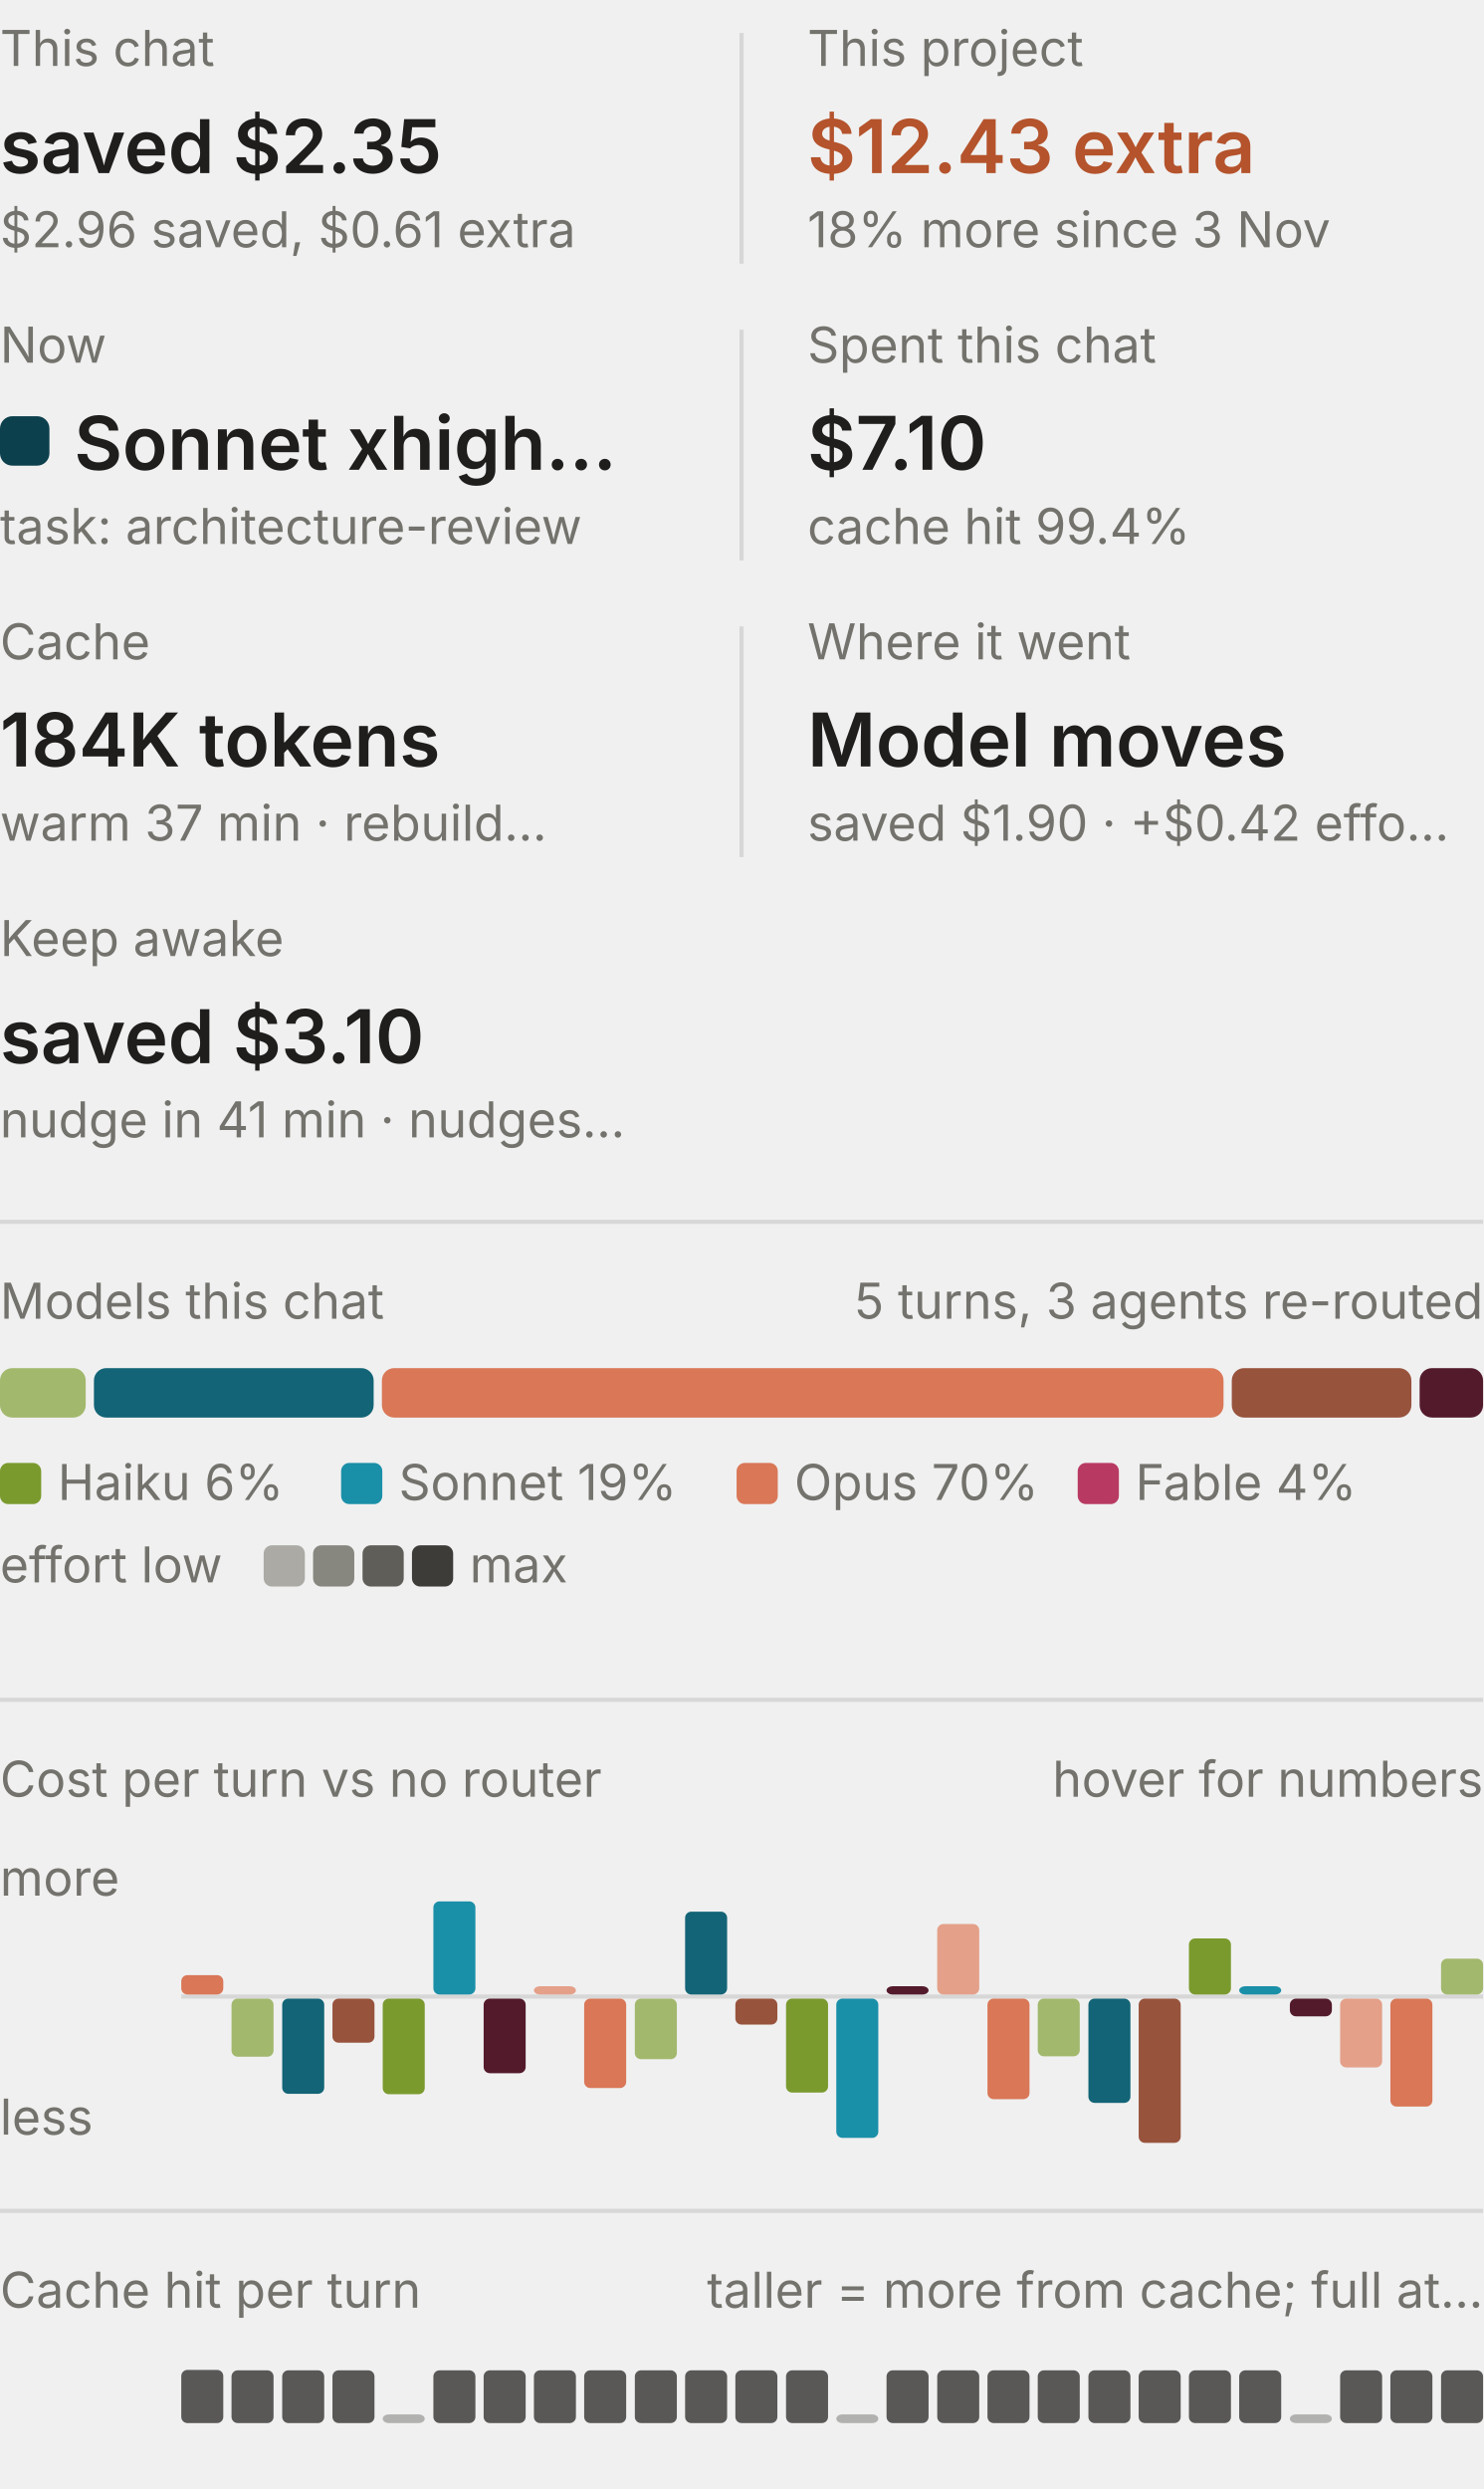
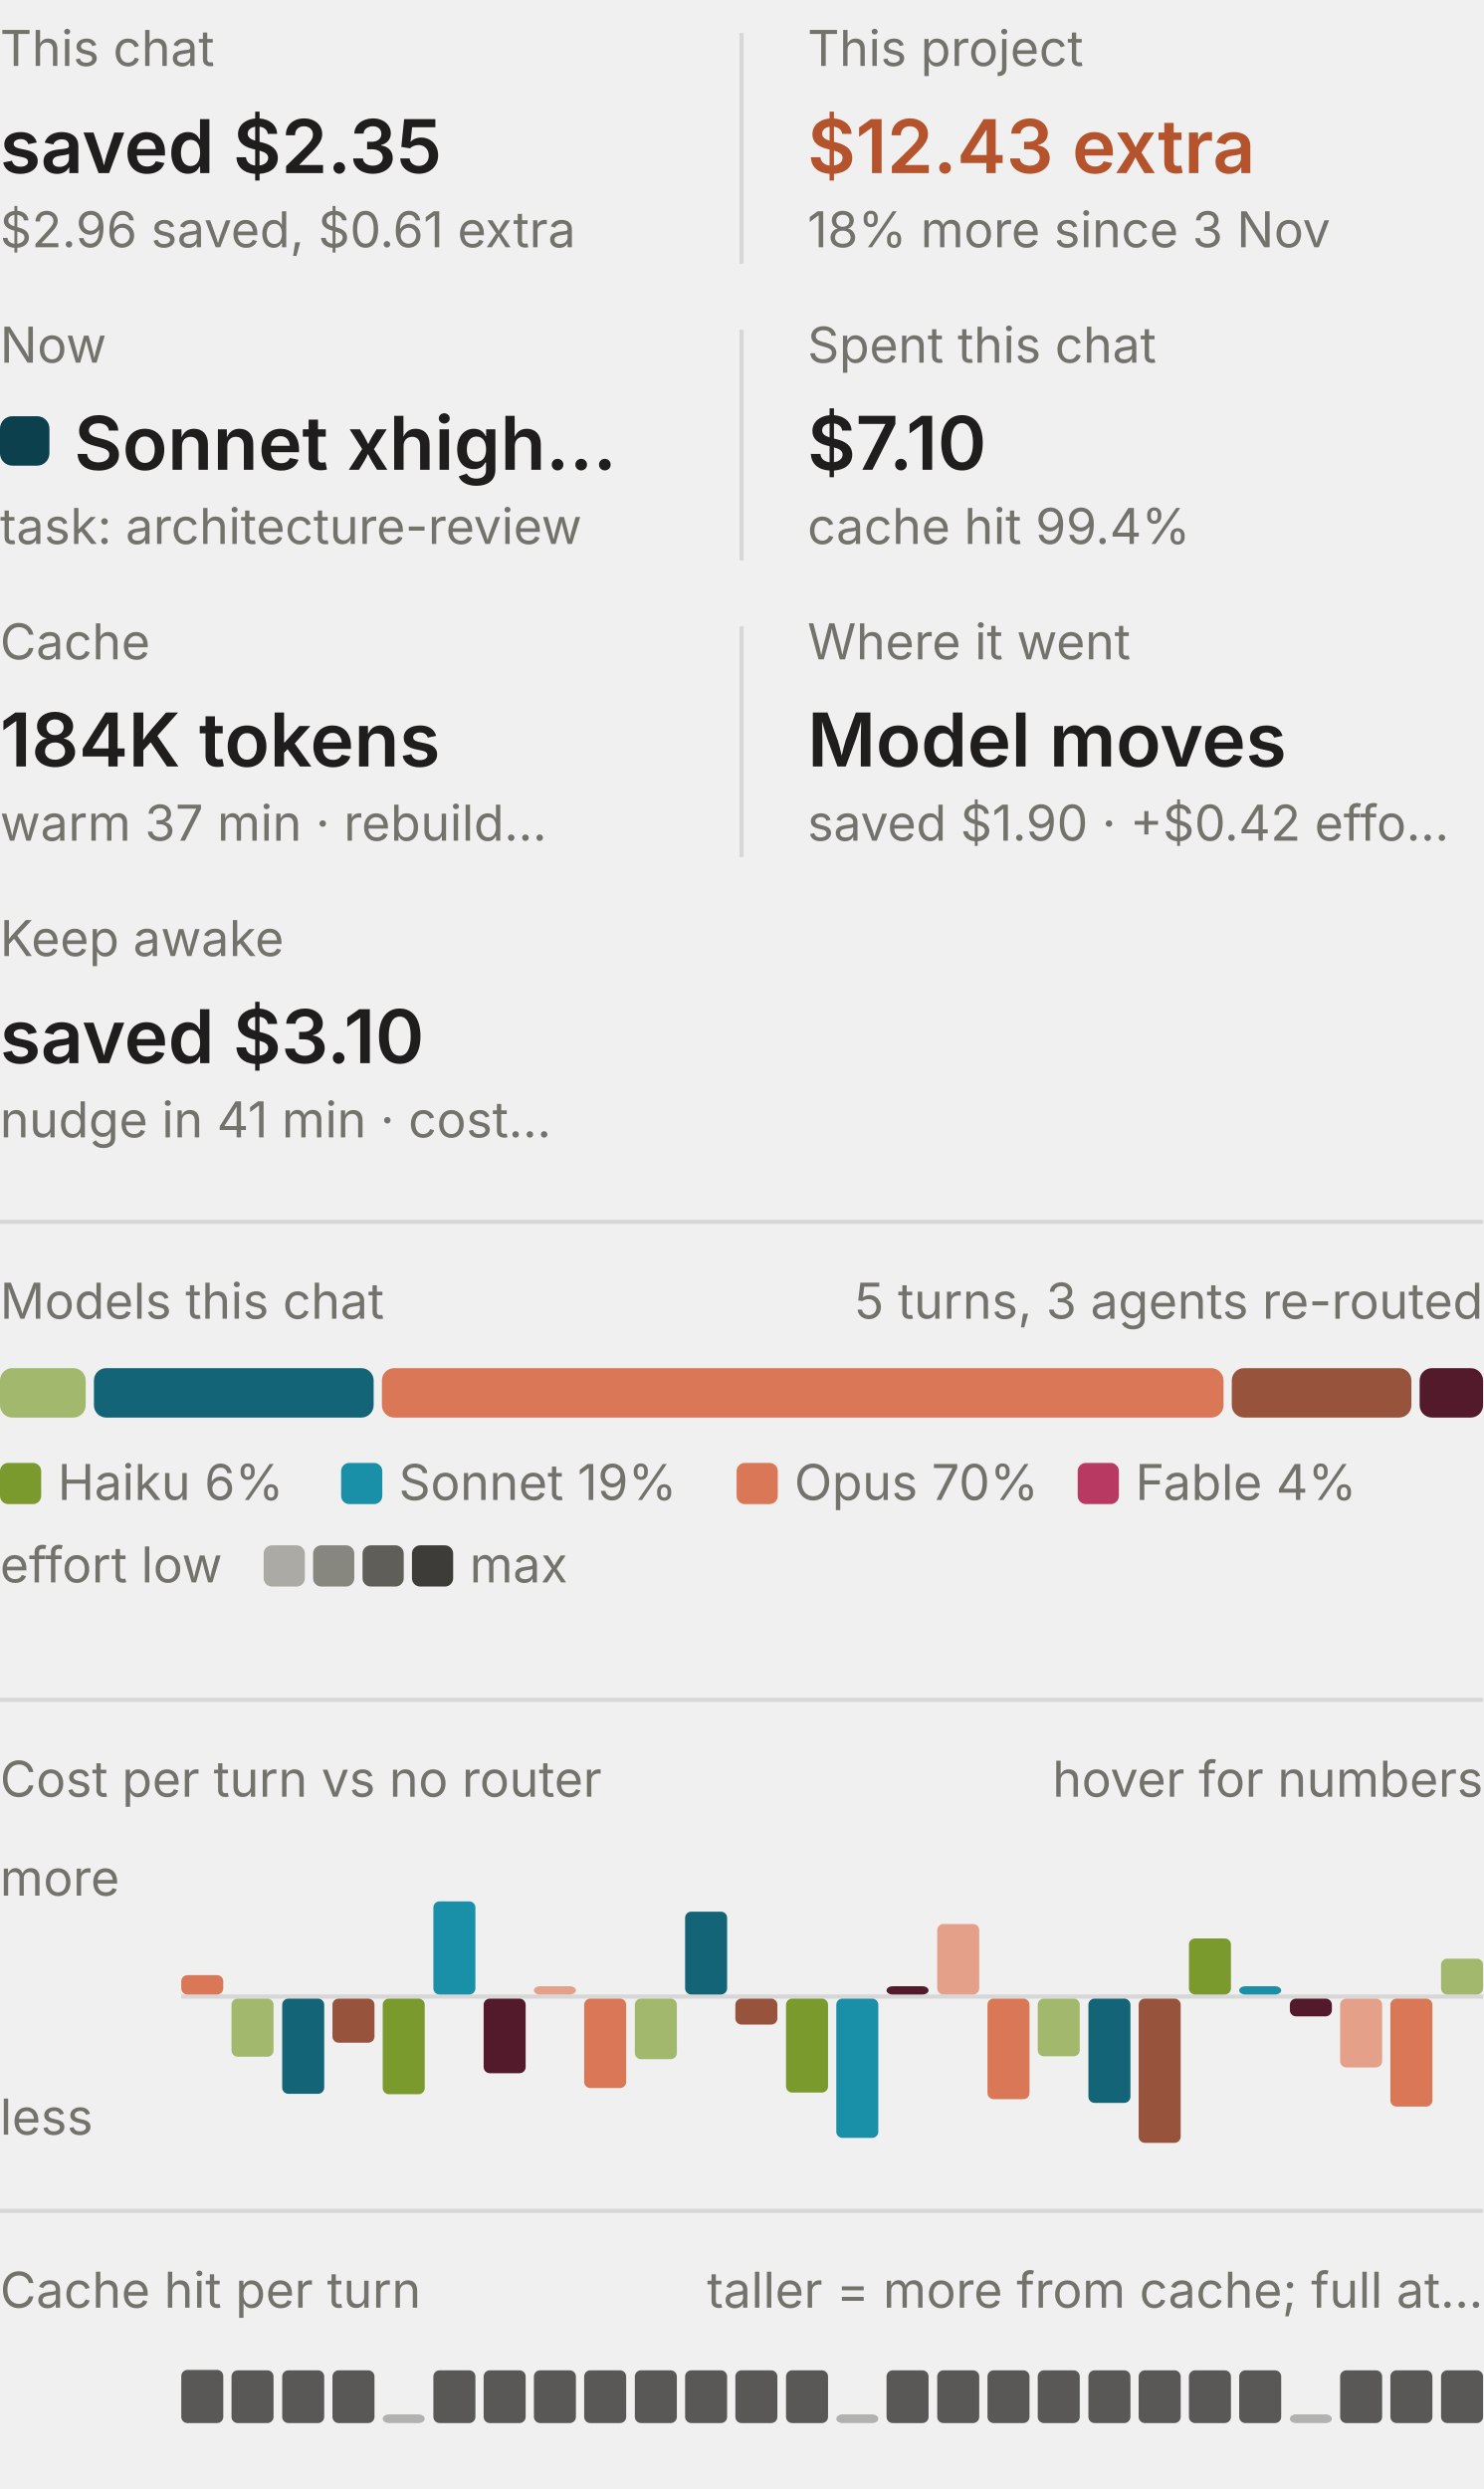
<svg xmlns="http://www.w3.org/2000/svg" width="360" height="604" viewBox="0 0 360 604">
  <style>.l,.s{fill:#73726c;font:12px -apple-system, BlinkMacSystemFont, 'Segoe UI', system-ui, sans-serif}.l,.s,.v{pointer-events:none}.v{fill:#1f1e1d;font:600 18px -apple-system, BlinkMacSystemFont, 'Segoe UI', system-ui, sans-serif}.d{stroke:#1f1e1d;stroke-opacity:.12}.v.x{fill:#b4532c}.c{fill:#1f1e1d}.hit{fill:transparent}@media (prefers-color-scheme:dark){.l,.s{fill:#a3a29b}.v{fill:#ecebe6}.d{stroke:#fff;stroke-opacity:.14}.v.x{fill:#e5906f}.c{fill:#ecebe6}}.m-haiku-0{fill:#a2b86d}.m-haiku-1{fill:#7A9A2E}.m-haiku-2{fill:#556c20}.m-haiku-3{fill:#374515}.m-sonnet-0{fill:#5fb1c2}.m-sonnet-1{fill:#1A8FA8}.m-sonnet-2{fill:#126476}.m-sonnet-3{fill:#0c404c}.m-opus-0{fill:#e4a089}.m-opus-1{fill:#D97757}.m-opus-2{fill:#98533d}.m-opus-3{fill:#623627}.m-fable-0{fill:#cd7591}.m-fable-1{fill:#B83A62}.m-fable-2{fill:#812945}.m-fable-3{fill:#531a2c}.m-other-0{fill:#abaaa5}.m-other-1{fill:#87867f}.m-other-2{fill:#5f5e59}.m-other-3{fill:#3d3c39}@media (prefers-color-scheme:dark){.m-haiku-0{fill:#b9cc90}.m-haiku-1{fill:#80A236}.m-haiku-2{fill:#5c7527}.m-haiku-3{fill:#40511b}.m-sonnet-0{fill:#86c4d2}.m-sonnet-1{fill:#2394AE}.m-sonnet-2{fill:#196b7d}.m-sonnet-3{fill:#124a57}.m-opus-0{fill:#e6b599}.m-opus-1{fill:#D27946}.m-opus-2{fill:#975732}.m-opus-3{fill:#693d23}.m-fable-0{fill:#dc95b1}.m-fable-1{fill:#BF3F72}.m-fable-2{fill:#8a2d52}.m-fable-3{fill:#602039}.m-other-0{fill:#ccccc8}.m-other-1{fill:#a3a29b}.m-other-2{fill:#757570}.m-other-3{fill:#52514e}.m-haiku-2{stroke:#ffffff73;stroke-width:1}.m-haiku-3{stroke:#ffffff73;stroke-width:1}.m-sonnet-2{stroke:#ffffff73;stroke-width:1}.m-sonnet-3{stroke:#ffffff73;stroke-width:1}.m-opus-2{stroke:#ffffff73;stroke-width:1}.m-opus-3{stroke:#ffffff73;stroke-width:1}.m-fable-2{stroke:#ffffff73;stroke-width:1}.m-fable-3{stroke:#ffffff73;stroke-width:1}.m-other-2{stroke:#ffffff73;stroke-width:1}.m-other-3{stroke:#ffffff73;stroke-width:1}}</style>
  <g>
    <rect class="hit" x="0" y="0" width="164" height="72" />
  </g>
  <text class="l" x="0" y="16">This chat</text>
  <text class="v" x="0" y="42">saved $2.35</text>
  <text class="s" x="0" y="60">$2.96 saved, $0.61 extra</text>
  <line class="d" x1="180" y1="8" x2="180" y2="64" />
  <g>
    <rect class="hit" x="196" y="0" width="164" height="72" />
  </g>
  <text class="l" x="196" y="16">This project</text>
  <text class="v x" x="196" y="42">$12.43 extra</text>
  <text class="s" x="196" y="60">18% more since 3 Nov</text>
  <g>
    <rect class="hit" x="0" y="72" width="164" height="72" />
  </g>
  <text class="l" x="0" y="88">Now</text>
  <rect class="m-sonnet-3" x="0" y="101" width="12" height="12" rx="3" />
  <text class="v" x="18" y="114">Sonnet xhigh…</text>
  <text class="s" x="0" y="132">task: architecture-review</text>
  <line class="d" x1="180" y1="80" x2="180" y2="136" />
  <g>
    <rect class="hit" x="196" y="72" width="164" height="72" />
  </g>
  <text class="l" x="196" y="88">Spent this chat</text>
  <text class="v" x="196" y="114">$7.10</text>
  <text class="s" x="196" y="132">cache hit 99.4%</text>
  <g>
    <rect class="hit" x="0" y="144" width="164" height="72" />
  </g>
  <text class="l" x="0" y="160">Cache</text>
  <text class="v" x="0" y="186">184K tokens</text>
  <text class="s" x="0" y="204">warm 37 min · rebuild…</text>
  <line class="d" x1="180" y1="152" x2="180" y2="208" />
  <g>
    <rect class="hit" x="196" y="144" width="164" height="72" />
  </g>
  <text class="l" x="196" y="160">Where it went</text>
  <text class="v" x="196" y="186">Model moves</text>
  <text class="s" x="196" y="204">saved $1.90 · +$0.42 effo…</text>
  <g>
    <rect class="hit" x="0" y="216" width="164" height="72" />
  </g>
  <text class="l" x="0" y="232">Keep awake</text>
  <text class="v" x="0" y="258">saved $3.10</text>
-   <text class="s" x="0" y="276">nudge in 41 min · nudges…</text>
+   <text class="s" x="0" y="276">nudge in 41 min · cost…</text>
  <line class="d" x1="0" y1="296.5" x2="360" y2="296.5" />
  <text class="l" x="0" y="320">Models this chat</text>
  <text class="s" x="360" y="320" text-anchor="end">5 turns, 3 agents re-routed</text>
  <g>
    <rect class="hit" x="0.0" y="328" width="20.8" height="20" />
    <rect class="m-haiku-0" x="0.0" y="332" width="20.8" height="12" rx="3" />
  </g>
  <g>
    <rect class="hit" x="22.8" y="328" width="67.9" height="20" />
    <rect class="m-sonnet-2" x="22.8" y="332" width="67.9" height="12" rx="3" />
  </g>
  <g>
    <rect class="hit" x="92.7" y="328" width="204.3" height="20" />
    <rect class="m-opus-1" x="92.7" y="332" width="204.3" height="12" rx="3" />
  </g>
  <g>
    <rect class="hit" x="299.0" y="328" width="43.6" height="20" />
    <rect class="m-opus-2" x="299.0" y="332" width="43.6" height="12" rx="3" />
  </g>
  <g>
    <rect class="hit" x="344.6" y="328" width="15.4" height="20" />
    <rect class="m-fable-3" x="344.6" y="332" width="15.4" height="12" rx="3" />
  </g>
  <rect class="m-haiku-1" x="0" y="355" width="10" height="10" rx="2" />
  <text class="s" x="14" y="364">Haiku 6%</text>
  <rect class="m-sonnet-1" x="82.8" y="355" width="10" height="10" rx="2" />
  <text class="s" x="96.8" y="364">Sonnet 19%</text>
  <rect class="m-opus-1" x="178.8" y="355" width="10" height="10" rx="2" />
  <text class="s" x="192.8" y="364">Opus 70%</text>
  <rect class="m-fable-1" x="261.6" y="355" width="10" height="10" rx="2" />
  <text class="s" x="275.6" y="364">Fable 4%</text>
  <g>
    <text class="s" x="0" y="384">effort low</text>
    <rect class="m-other-0" x="64" y="375" width="10" height="10" rx="2" />
    <rect class="m-other-1" x="76" y="375" width="10" height="10" rx="2" />
    <rect class="m-other-2" x="88" y="375" width="10" height="10" rx="2" />
    <rect class="m-other-3" x="100" y="375" width="10" height="10" rx="2" />
    <text class="s" x="114" y="384">max</text>
  </g>
  <line class="d" x1="0" y1="412.5" x2="360" y2="412.5" />
  <text class="l" x="0" y="436">Cost per turn vs no router</text>
  <text class="s" x="360" y="436" text-anchor="end">hover for numbers</text>
  <text class="s" x="0" y="460">more</text>
  <text class="s" x="0" y="518">less</text>
  <line class="d" x1="44" y1="484.5" x2="360" y2="484.5" />
  <g>
    <rect class="hit" x="44.0" y="448" width="10.2" height="72" />
    <rect class="m-opus-1" x="44.0" y="479.3" width="10.2" height="4.7" rx="1.5" />
  </g>
  <g>
    <rect class="c" x="44.0" y="575.1" width="10.2" height="12.9" rx="1.5" fill-opacity="0.72" />
  </g>
  <g>
    <rect class="hit" x="56.2" y="448" width="10.2" height="72" />
    <rect class="m-haiku-0" x="56.2" y="485.0" width="10.2" height="14.1" rx="1.5" />
  </g>
  <g>
    <rect class="c" x="56.2" y="575.2" width="10.2" height="12.8" rx="1.5" fill-opacity="0.72" />
  </g>
  <g>
    <rect class="hit" x="68.5" y="448" width="10.2" height="72" />
    <rect class="m-sonnet-2" x="68.5" y="485.0" width="10.2" height="23.1" rx="1.5" />
  </g>
  <g>
    <rect class="c" x="68.5" y="575.2" width="10.2" height="12.8" rx="1.5" fill-opacity="0.72" />
  </g>
  <g>
    <rect class="hit" x="80.7" y="448" width="10.2" height="72" />
    <rect class="m-opus-2" x="80.7" y="485.0" width="10.2" height="10.7" rx="1.5" />
  </g>
  <g>
    <rect class="c" x="80.7" y="575.2" width="10.2" height="12.8" rx="1.5" fill-opacity="0.72" />
  </g>
  <g>
    <rect class="hit" x="92.9" y="448" width="10.2" height="72" />
    <rect class="m-haiku-1" x="92.9" y="485.0" width="10.2" height="23.2" rx="1.5" />
  </g>
  <g>
    <rect class="c" x="92.9" y="585.9" width="10.2" height="2.1" rx="1.5" fill-opacity="0.30" />
  </g>
  <g>
    <rect class="hit" x="105.2" y="448" width="10.2" height="72" />
    <rect class="m-sonnet-1" x="105.2" y="461.4" width="10.2" height="22.6" rx="1.5" />
  </g>
  <g>
    <rect class="c" x="105.2" y="575.2" width="10.2" height="12.8" rx="1.5" fill-opacity="0.72" />
  </g>
  <g>
    <rect class="hit" x="117.4" y="448" width="10.2" height="72" />
    <rect class="m-fable-3" x="117.4" y="485.0" width="10.2" height="18.1" rx="1.5" />
  </g>
  <g>
    <rect class="c" x="117.4" y="575.2" width="10.2" height="12.8" rx="1.5" fill-opacity="0.72" />
  </g>
  <g>
    <rect class="hit" x="129.6" y="448" width="10.2" height="72" />
    <rect class="m-opus-0" x="129.6" y="482.0" width="10.2" height="2.0" rx="1.5" />
  </g>
  <g>
    <rect class="c" x="129.6" y="575.2" width="10.2" height="12.8" rx="1.5" fill-opacity="0.72" />
  </g>
  <g>
    <rect class="hit" x="141.8" y="448" width="10.2" height="72" />
    <rect class="m-opus-1" x="141.8" y="485.0" width="10.2" height="21.7" rx="1.5" />
  </g>
  <g>
    <rect class="c" x="141.8" y="575.2" width="10.2" height="12.8" rx="1.5" fill-opacity="0.72" />
  </g>
  <g>
    <rect class="hit" x="154.1" y="448" width="10.2" height="72" />
    <rect class="m-haiku-0" x="154.1" y="485.0" width="10.2" height="14.7" rx="1.5" />
  </g>
  <g>
    <rect class="c" x="154.1" y="575.2" width="10.2" height="12.8" rx="1.5" fill-opacity="0.72" />
  </g>
  <g>
    <rect class="hit" x="166.3" y="448" width="10.2" height="72" />
    <rect class="m-sonnet-2" x="166.3" y="463.9" width="10.2" height="20.1" rx="1.5" />
  </g>
  <g>
    <rect class="c" x="166.3" y="575.2" width="10.2" height="12.8" rx="1.5" fill-opacity="0.72" />
  </g>
  <g>
    <rect class="hit" x="178.5" y="448" width="10.2" height="72" />
    <rect class="m-opus-2" x="178.5" y="485.0" width="10.2" height="6.3" rx="1.5" />
  </g>
  <g>
    <rect class="c" x="178.5" y="575.2" width="10.2" height="12.8" rx="1.5" fill-opacity="0.72" />
  </g>
  <g>
    <rect class="hit" x="190.8" y="448" width="10.2" height="72" />
    <rect class="m-haiku-1" x="190.8" y="485.0" width="10.2" height="22.8" rx="1.5" />
  </g>
  <g>
    <rect class="c" x="190.8" y="575.2" width="10.2" height="12.8" rx="1.5" fill-opacity="0.72" />
  </g>
  <g>
    <rect class="hit" x="203.0" y="448" width="10.2" height="72" />
    <rect class="m-sonnet-1" x="203.0" y="485.0" width="10.2" height="33.8" rx="1.5" />
  </g>
  <g>
    <rect class="c" x="203.0" y="585.9" width="10.2" height="2.1" rx="1.5" fill-opacity="0.30" />
  </g>
  <g>
    <rect class="hit" x="215.2" y="448" width="10.2" height="72" />
    <rect class="m-fable-3" x="215.2" y="482.0" width="10.2" height="2.0" rx="1.5" />
  </g>
  <g>
    <rect class="c" x="215.2" y="575.2" width="10.2" height="12.8" rx="1.5" fill-opacity="0.72" />
  </g>
  <g>
    <rect class="hit" x="227.5" y="448" width="10.2" height="72" />
    <rect class="m-opus-0" x="227.5" y="466.9" width="10.2" height="17.1" rx="1.5" />
  </g>
  <g>
    <rect class="c" x="227.5" y="575.2" width="10.2" height="12.8" rx="1.5" fill-opacity="0.72" />
  </g>
  <g>
    <rect class="hit" x="239.7" y="448" width="10.2" height="72" />
    <rect class="m-opus-1" x="239.7" y="485.0" width="10.2" height="24.4" rx="1.5" />
  </g>
  <g>
    <rect class="c" x="239.7" y="575.2" width="10.2" height="12.8" rx="1.5" fill-opacity="0.72" />
  </g>
  <g>
    <rect class="hit" x="251.9" y="448" width="10.2" height="72" />
    <rect class="m-haiku-0" x="251.9" y="485.0" width="10.2" height="14.0" rx="1.5" />
  </g>
  <g>
    <rect class="c" x="251.9" y="575.2" width="10.2" height="12.8" rx="1.5" fill-opacity="0.72" />
  </g>
  <g>
    <rect class="hit" x="264.2" y="448" width="10.2" height="72" />
    <rect class="m-sonnet-2" x="264.2" y="485.0" width="10.2" height="25.3" rx="1.5" />
  </g>
  <g>
    <rect class="c" x="264.2" y="575.2" width="10.2" height="12.8" rx="1.5" fill-opacity="0.72" />
  </g>
  <g>
    <rect class="hit" x="276.4" y="448" width="10.2" height="72" />
    <rect class="m-opus-2" x="276.4" y="485.0" width="10.2" height="35.0" rx="1.5" />
  </g>
  <g>
    <rect class="c" x="276.4" y="575.2" width="10.2" height="12.8" rx="1.5" fill-opacity="0.72" />
  </g>
  <g>
    <rect class="hit" x="288.6" y="448" width="10.2" height="72" />
    <rect class="m-haiku-1" x="288.6" y="470.4" width="10.2" height="13.6" rx="1.5" />
  </g>
  <g>
    <rect class="c" x="288.6" y="575.2" width="10.2" height="12.8" rx="1.5" fill-opacity="0.72" />
  </g>
  <g>
    <rect class="hit" x="300.8" y="448" width="10.2" height="72" />
    <rect class="m-sonnet-1" x="300.8" y="482.0" width="10.2" height="2.0" rx="1.5" />
  </g>
  <g>
    <rect class="c" x="300.8" y="575.2" width="10.2" height="12.8" rx="1.5" fill-opacity="0.72" />
  </g>
  <g>
    <rect class="hit" x="313.1" y="448" width="10.2" height="72" />
    <rect class="m-fable-3" x="313.1" y="485.0" width="10.2" height="4.3" rx="1.5" />
  </g>
  <g>
    <rect class="c" x="313.1" y="585.9" width="10.2" height="2.1" rx="1.5" fill-opacity="0.30" />
  </g>
  <g>
    <rect class="hit" x="325.3" y="448" width="10.2" height="72" />
    <rect class="m-opus-0" x="325.3" y="485.0" width="10.2" height="16.7" rx="1.5" />
  </g>
  <g>
    <rect class="c" x="325.3" y="575.2" width="10.2" height="12.8" rx="1.5" fill-opacity="0.72" />
  </g>
  <g>
    <rect class="hit" x="337.5" y="448" width="10.2" height="72" />
    <rect class="m-opus-1" x="337.5" y="485.0" width="10.2" height="26.2" rx="1.5" />
  </g>
  <g>
    <rect class="c" x="337.5" y="575.2" width="10.2" height="12.8" rx="1.5" fill-opacity="0.72" />
  </g>
  <g>
    <rect class="hit" x="349.8" y="448" width="10.2" height="72" />
    <rect class="m-haiku-0" x="349.8" y="475.3" width="10.2" height="8.7" rx="1.5" />
  </g>
  <g>
    <rect class="c" x="349.8" y="575.2" width="10.2" height="12.8" rx="1.5" fill-opacity="0.72" />
  </g>
  <line class="d" x1="0" y1="536.5" x2="360" y2="536.5" />
  <text class="l" x="0" y="560">Cache hit per turn</text>
  <text class="s" x="360" y="560" text-anchor="end">taller = more from cache; full at…</text>
</svg>
